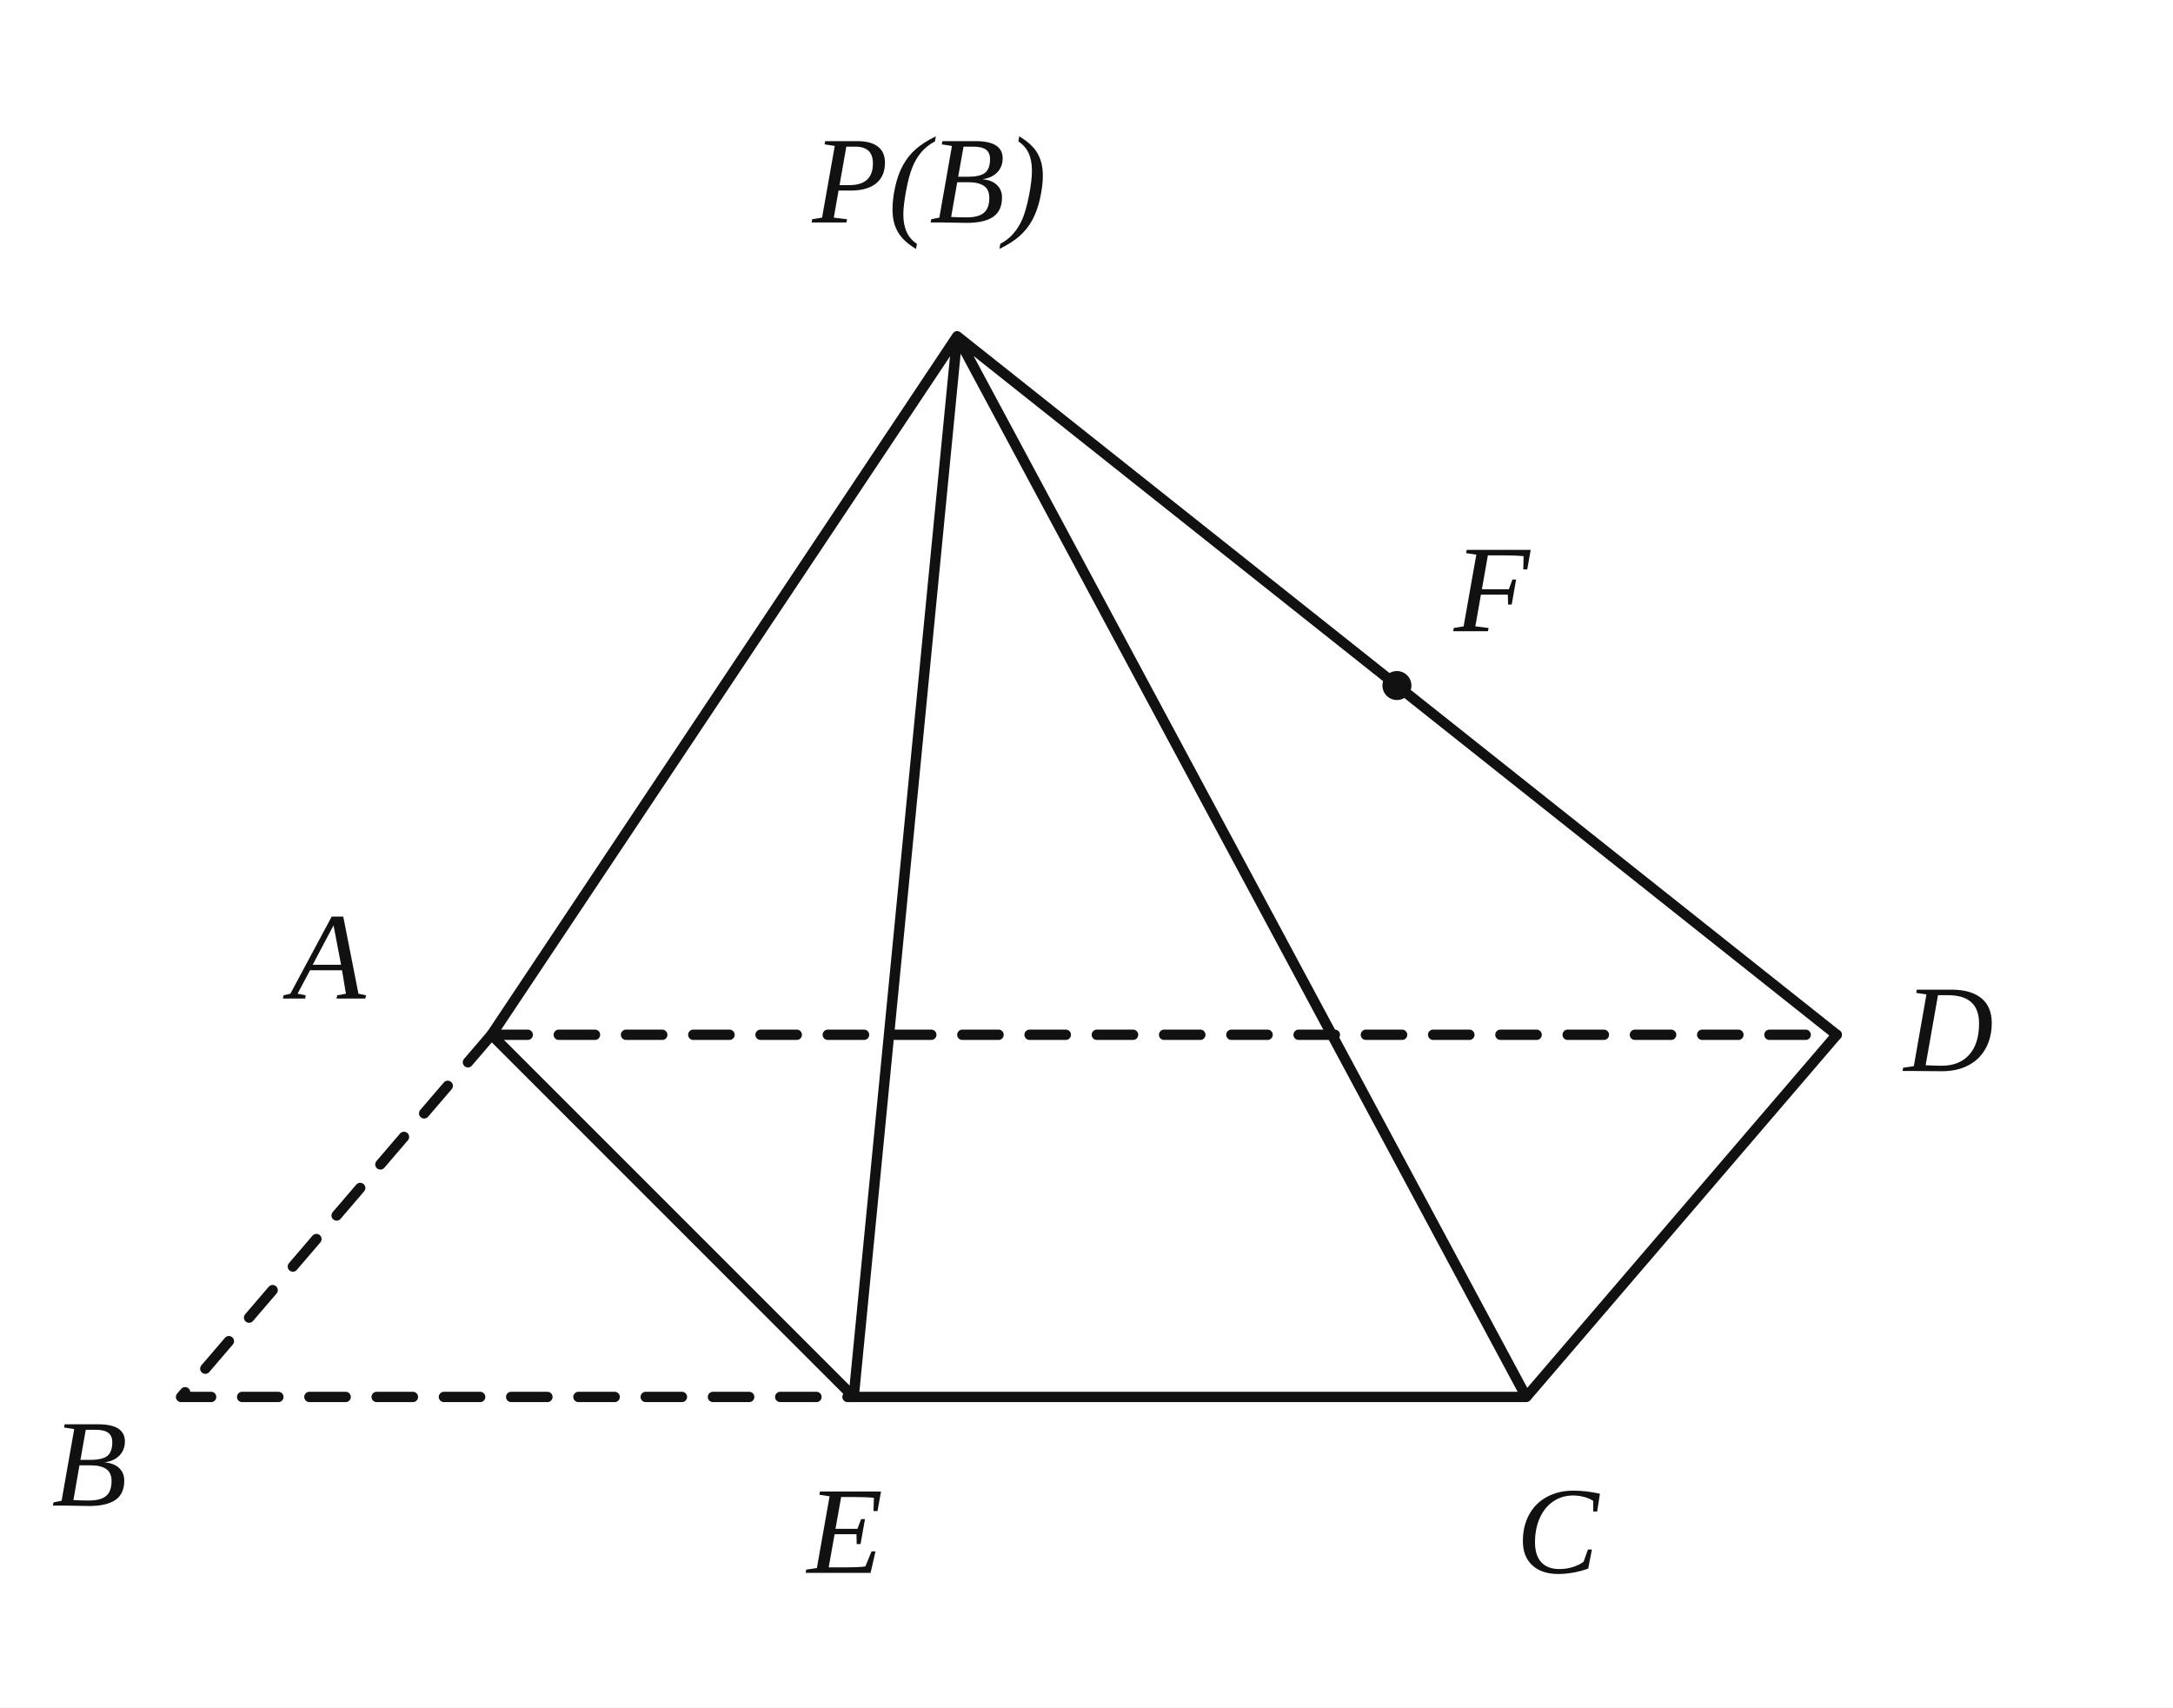
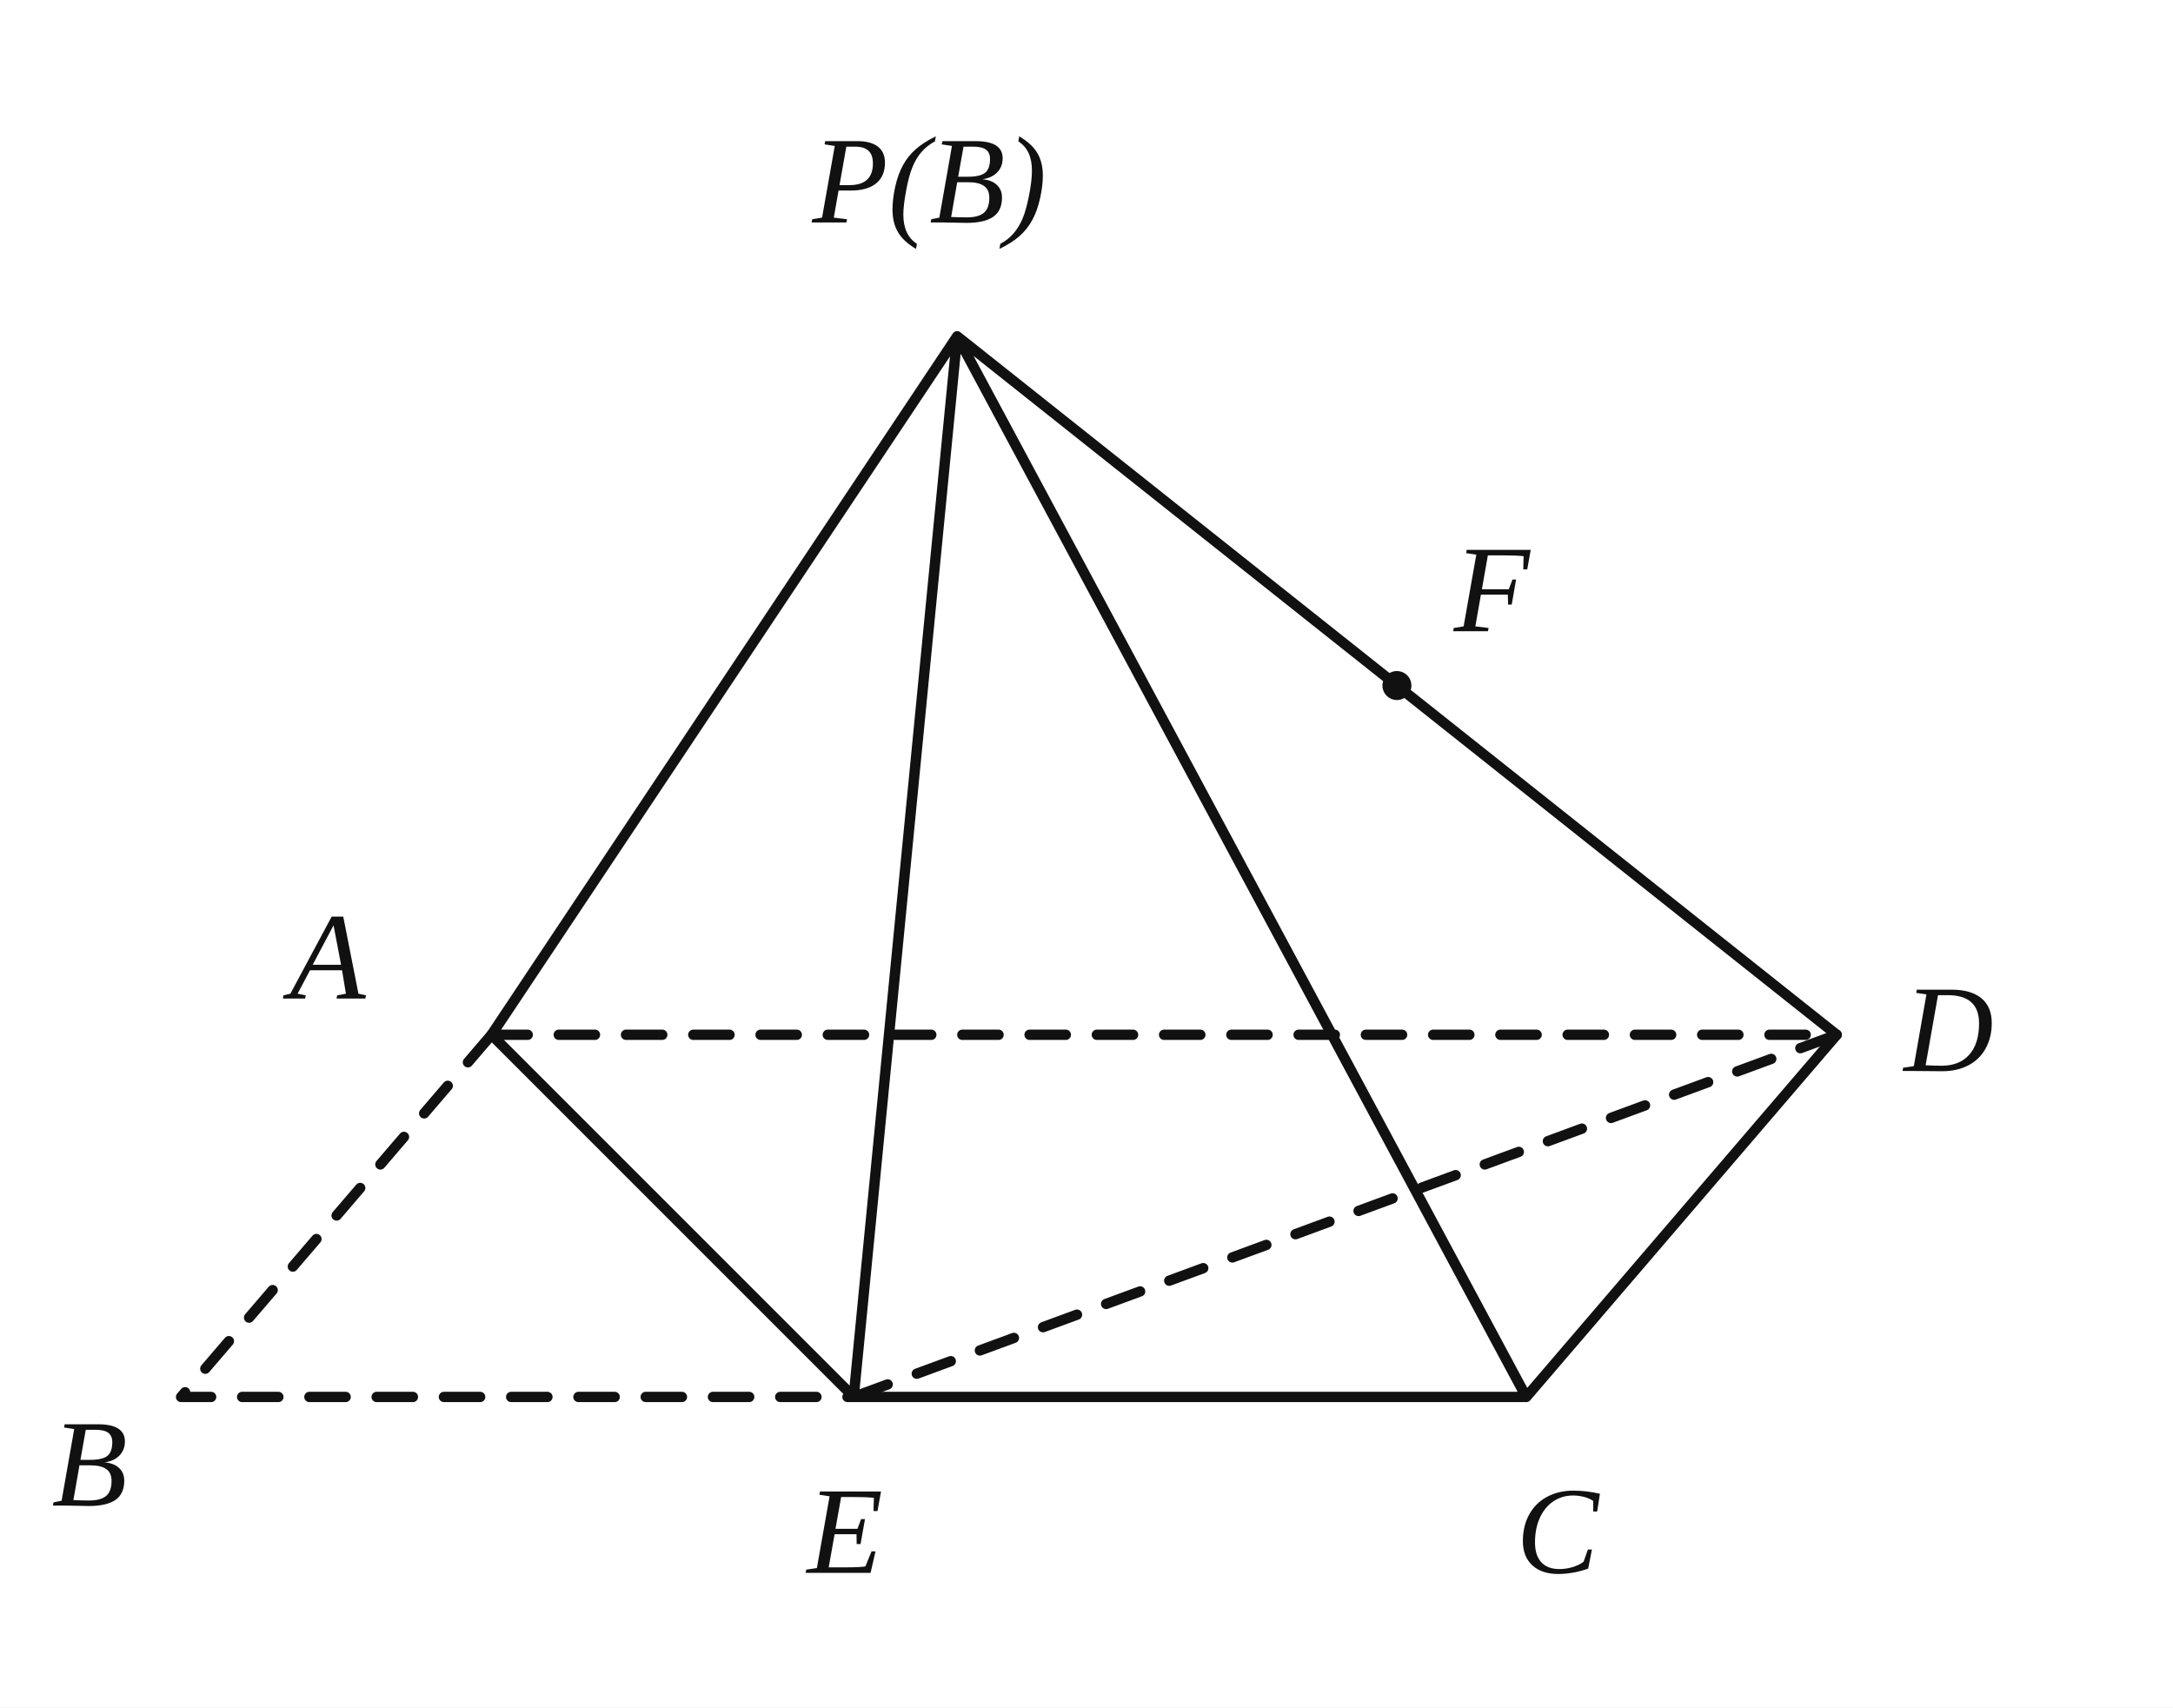
<svg xmlns="http://www.w3.org/2000/svg" width="420" height="330" viewBox="0 0 420 330">
  <rect width="420" height="330" fill="white" />
  <g fill="none" stroke="#111" stroke-width="2" stroke-linecap="round" stroke-linejoin="round">
-     <path d="M95 200 H355 M95 200 L35 270 H165" stroke-dasharray="7 6" />
+     <path d="M95 200 H355 M95 200 L35 270 H165 M165 270 L355 200" stroke-dasharray="7 6" />
    <path d="M95 200 L185 65 L355 200 L295 270 H165 Z M185 65 L165 270 M185 65 L295 270" />
  </g>
  <circle cx="270" cy="132.5" r="2.8" fill="#111" />
  <g fill="#111" font-family="Times New Roman, serif" font-style="italic" font-size="24">
    <text x="56" y="193">A</text>
    <text x="10" y="291">B</text>
    <text x="293" y="304">C</text>
    <text x="368" y="207">D</text>
    <text x="156" y="304">E</text>
    <text x="281" y="122">F</text>
    <text x="157" y="43">P(B)</text>
  </g>
</svg>
